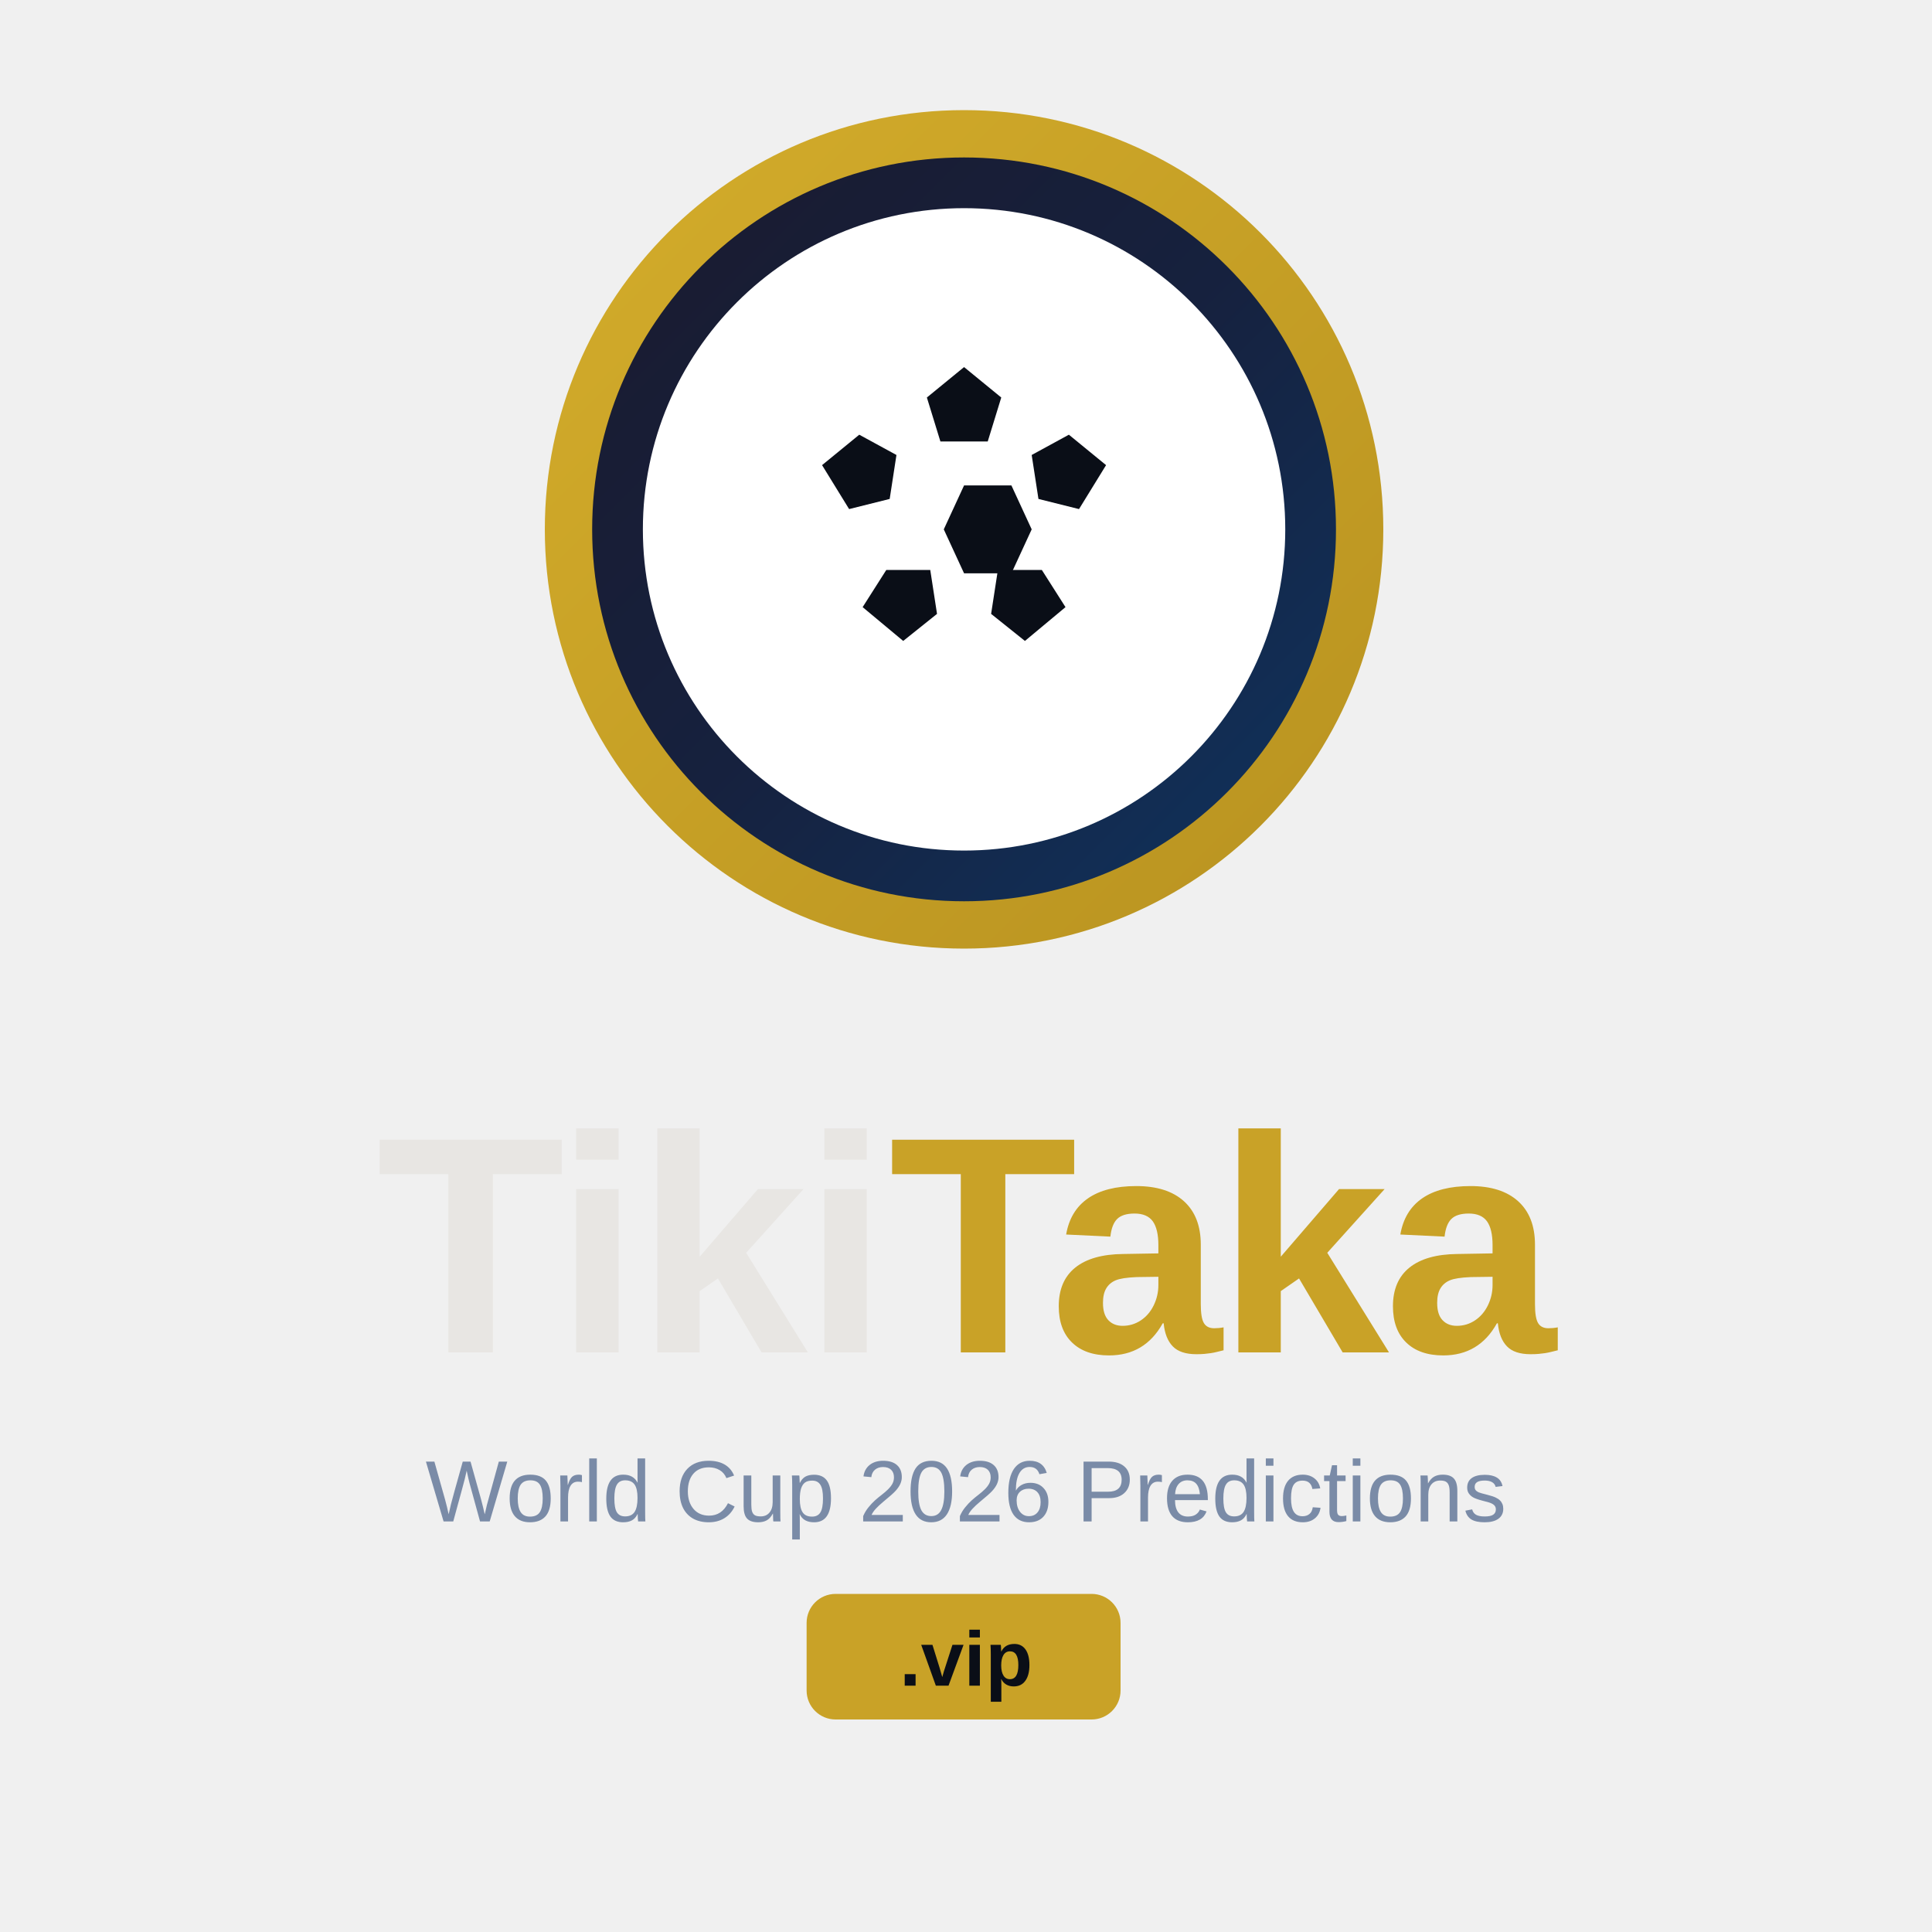
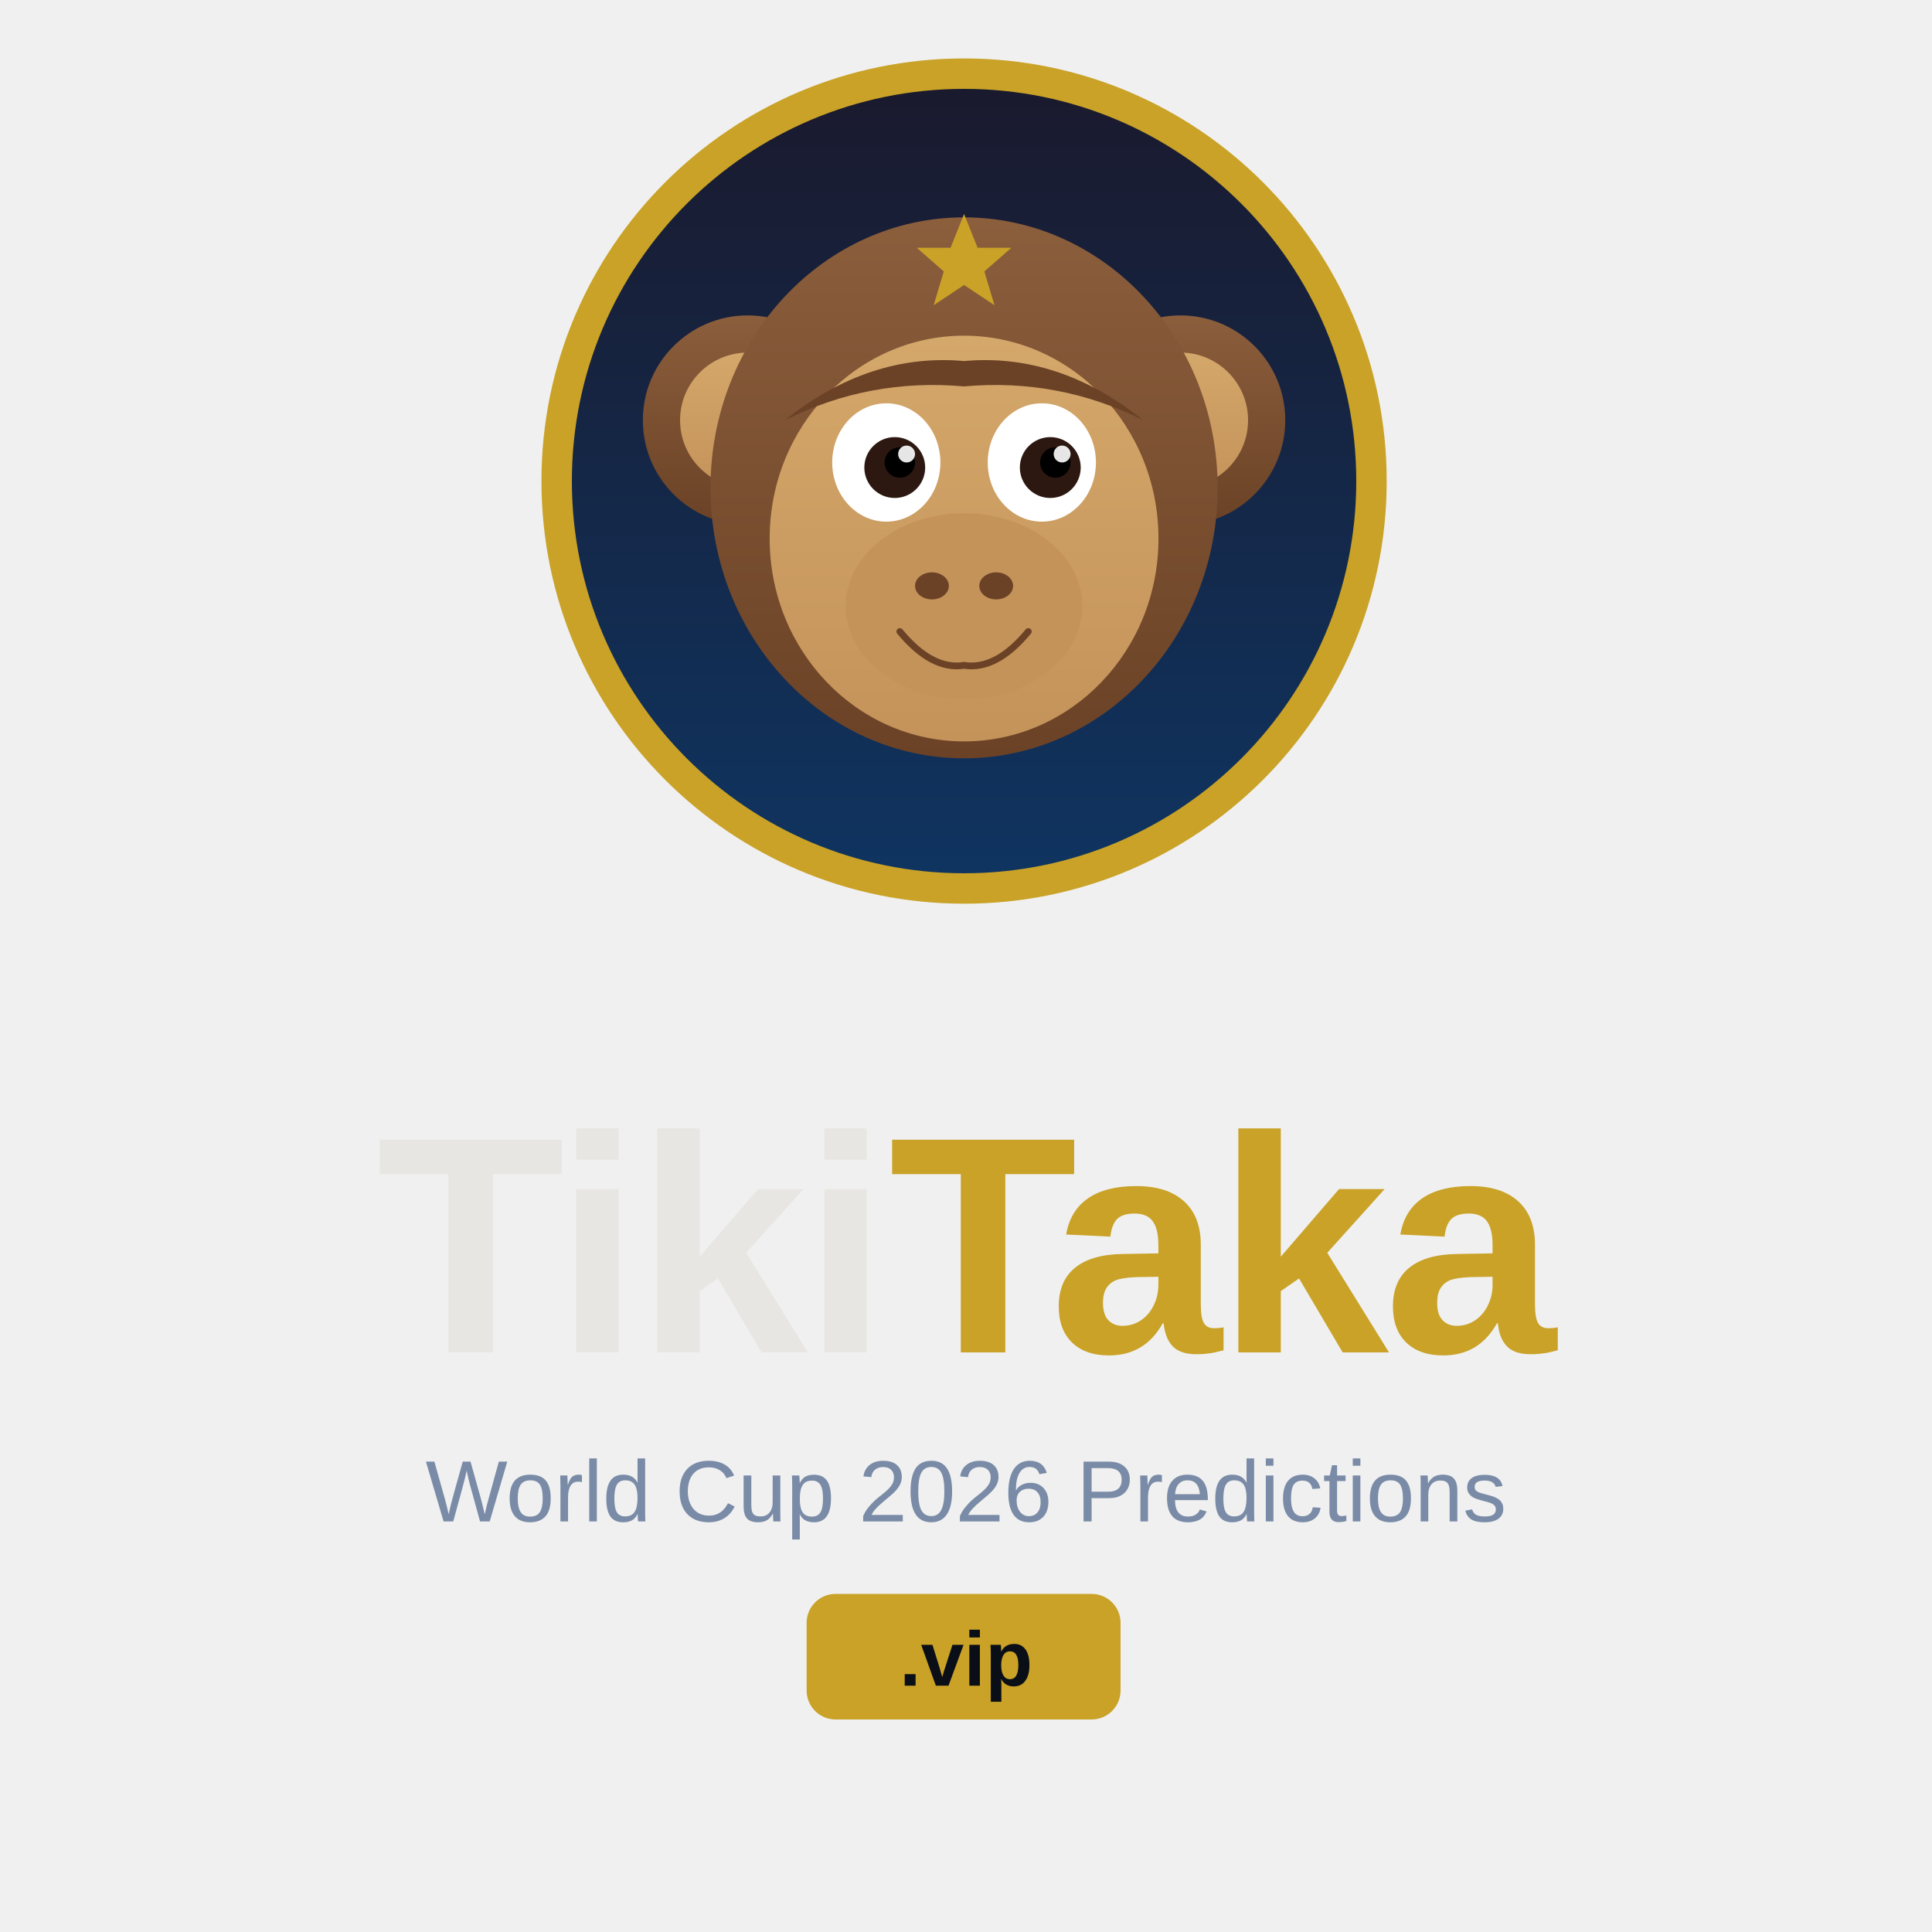
<svg xmlns="http://www.w3.org/2000/svg" viewBox="0 0 400 400" width="400" height="400">
  <defs>
-     <linearGradient id="ring" x1="0" y1="0" x2="1" y2="1">
-       <stop offset="0%" stop-color="#d4ad2b" />
-       <stop offset="100%" stop-color="#b89220" />
-     </linearGradient>
-     <linearGradient id="navyBg" x1="0" y1="0" x2="1" y2="1">
+     <linearGradient id="bgGrad" x1="0" y1="0" x2="0" y2="1">
      <stop offset="0%" stop-color="#1a1a2e" />
-       <stop offset="50%" stop-color="#16213e" />
      <stop offset="100%" stop-color="#0f3460" />
    </linearGradient>
+     <linearGradient id="furDark" x1="0" y1="0" x2="0" y2="1">
+       <stop offset="0%" stop-color="#8B5E3C" />
+       <stop offset="100%" stop-color="#6B4226" />
+     </linearGradient>
+     <linearGradient id="furLight" x1="0" y1="0" x2="0" y2="1">
+       <stop offset="0%" stop-color="#D4A76A" />
+       <stop offset="100%" stop-color="#C4935A" />
+     </linearGradient>
  </defs>
-   <g transform="translate(110,20) scale(0.35)">
-     <circle cx="256" cy="256" r="248" fill="url(#ring)" />
-     <circle cx="256" cy="256" r="220" fill="url(#navyBg)" />
-     <circle cx="256" cy="256" r="190" fill="#ffffff" />
-     <polygon points="256,160 278,178 270,204 242,204 234,178" fill="#0a0e17" />
-     <polygon points="256,230 284,230 296,256 284,282 256,282 244,256" fill="#0a0e17" />
-     <polygon points="172,218 194,200 216,212 212,238 188,244" fill="#0a0e17" />
-     <polygon points="340,218 318,200 296,212 300,238 324,244" fill="#0a0e17" />
-     <polygon points="196,302 210,280 236,280 240,306 220,322" fill="#0a0e17" />
-     <polygon points="316,302 302,280 276,280 272,306 292,322" fill="#0a0e17" />
+   <g transform="translate(110,10) scale(0.35)">
+     <circle cx="256" cy="256" r="250" fill="#c9a227" />
+     <circle cx="256" cy="256" r="232" fill="url(#bgGrad)" />
+     <circle cx="128" cy="220" r="62" fill="url(#furDark)" />
+     <circle cx="384" cy="220" r="62" fill="url(#furDark)" />
+     <circle cx="128" cy="220" r="40" fill="url(#furLight)" />
+     <circle cx="384" cy="220" r="40" fill="url(#furLight)" />
+     <ellipse cx="256" cy="260" rx="150" ry="160" fill="url(#furDark)" />
+     <ellipse cx="256" cy="290" rx="115" ry="120" fill="url(#furLight)" />
+     <path d="M150 220 Q200 180 256 185 Q312 180 362 220 Q312 195 256 200 Q200 195 150 220Z" fill="#6B4226" />
+     <ellipse cx="210" cy="245" rx="32" ry="35" fill="#FFFFFF" />
+     <ellipse cx="302" cy="245" rx="32" ry="35" fill="#FFFFFF" />
+     <circle cx="215" cy="248" r="18" fill="#2C1810" />
+     <circle cx="307" cy="248" r="18" fill="#2C1810" />
+     <circle cx="218" cy="245" r="9" fill="#000000" />
+     <circle cx="310" cy="245" r="9" fill="#000000" />
+     <circle cx="222" cy="240" r="5" fill="#FFFFFF" opacity="0.9" />
+     <circle cx="314" cy="240" r="5" fill="#FFFFFF" opacity="0.9" />
+     <ellipse cx="256" cy="330" rx="70" ry="55" fill="#C4935A" />
+     <ellipse cx="237" cy="318" rx="10" ry="8" fill="#6B4226" />
+     <ellipse cx="275" cy="318" rx="10" ry="8" fill="#6B4226" />
+     <path d="M218 345 Q237 368 256 365 Q275 368 294 345" stroke="#6B4226" stroke-width="4" fill="none" stroke-linecap="round" />
+     <g transform="translate(256,130)">
+       <polygon points="0,-32 8,-12 28,-12 12,2 18,22 0,10 -18,22 -12,2 -28,-12 -8,-12" fill="#c9a227" />
+     </g>
  </g>
  <text x="200" y="280" font-family="'Heebo', 'Arial', sans-serif" font-weight="900" font-size="64" fill="#e8e6e3" text-anchor="middle" letter-spacing="-1">
    Tiki<tspan fill="#c9a227">Taka</tspan>
  </text>
  <text x="200" y="315" font-family="'Heebo', 'Arial', sans-serif" font-weight="400" font-size="18" fill="#7a8ba7" text-anchor="middle">
    World Cup 2026 Predictions
  </text>
  <rect x="167" y="330" width="65" height="26" rx="6" fill="#c9a227" />
  <text x="200" y="349" font-family="'Heebo', 'Arial', sans-serif" font-weight="800" font-size="16" fill="#0a0e17" text-anchor="middle">.vip</text>
</svg>
